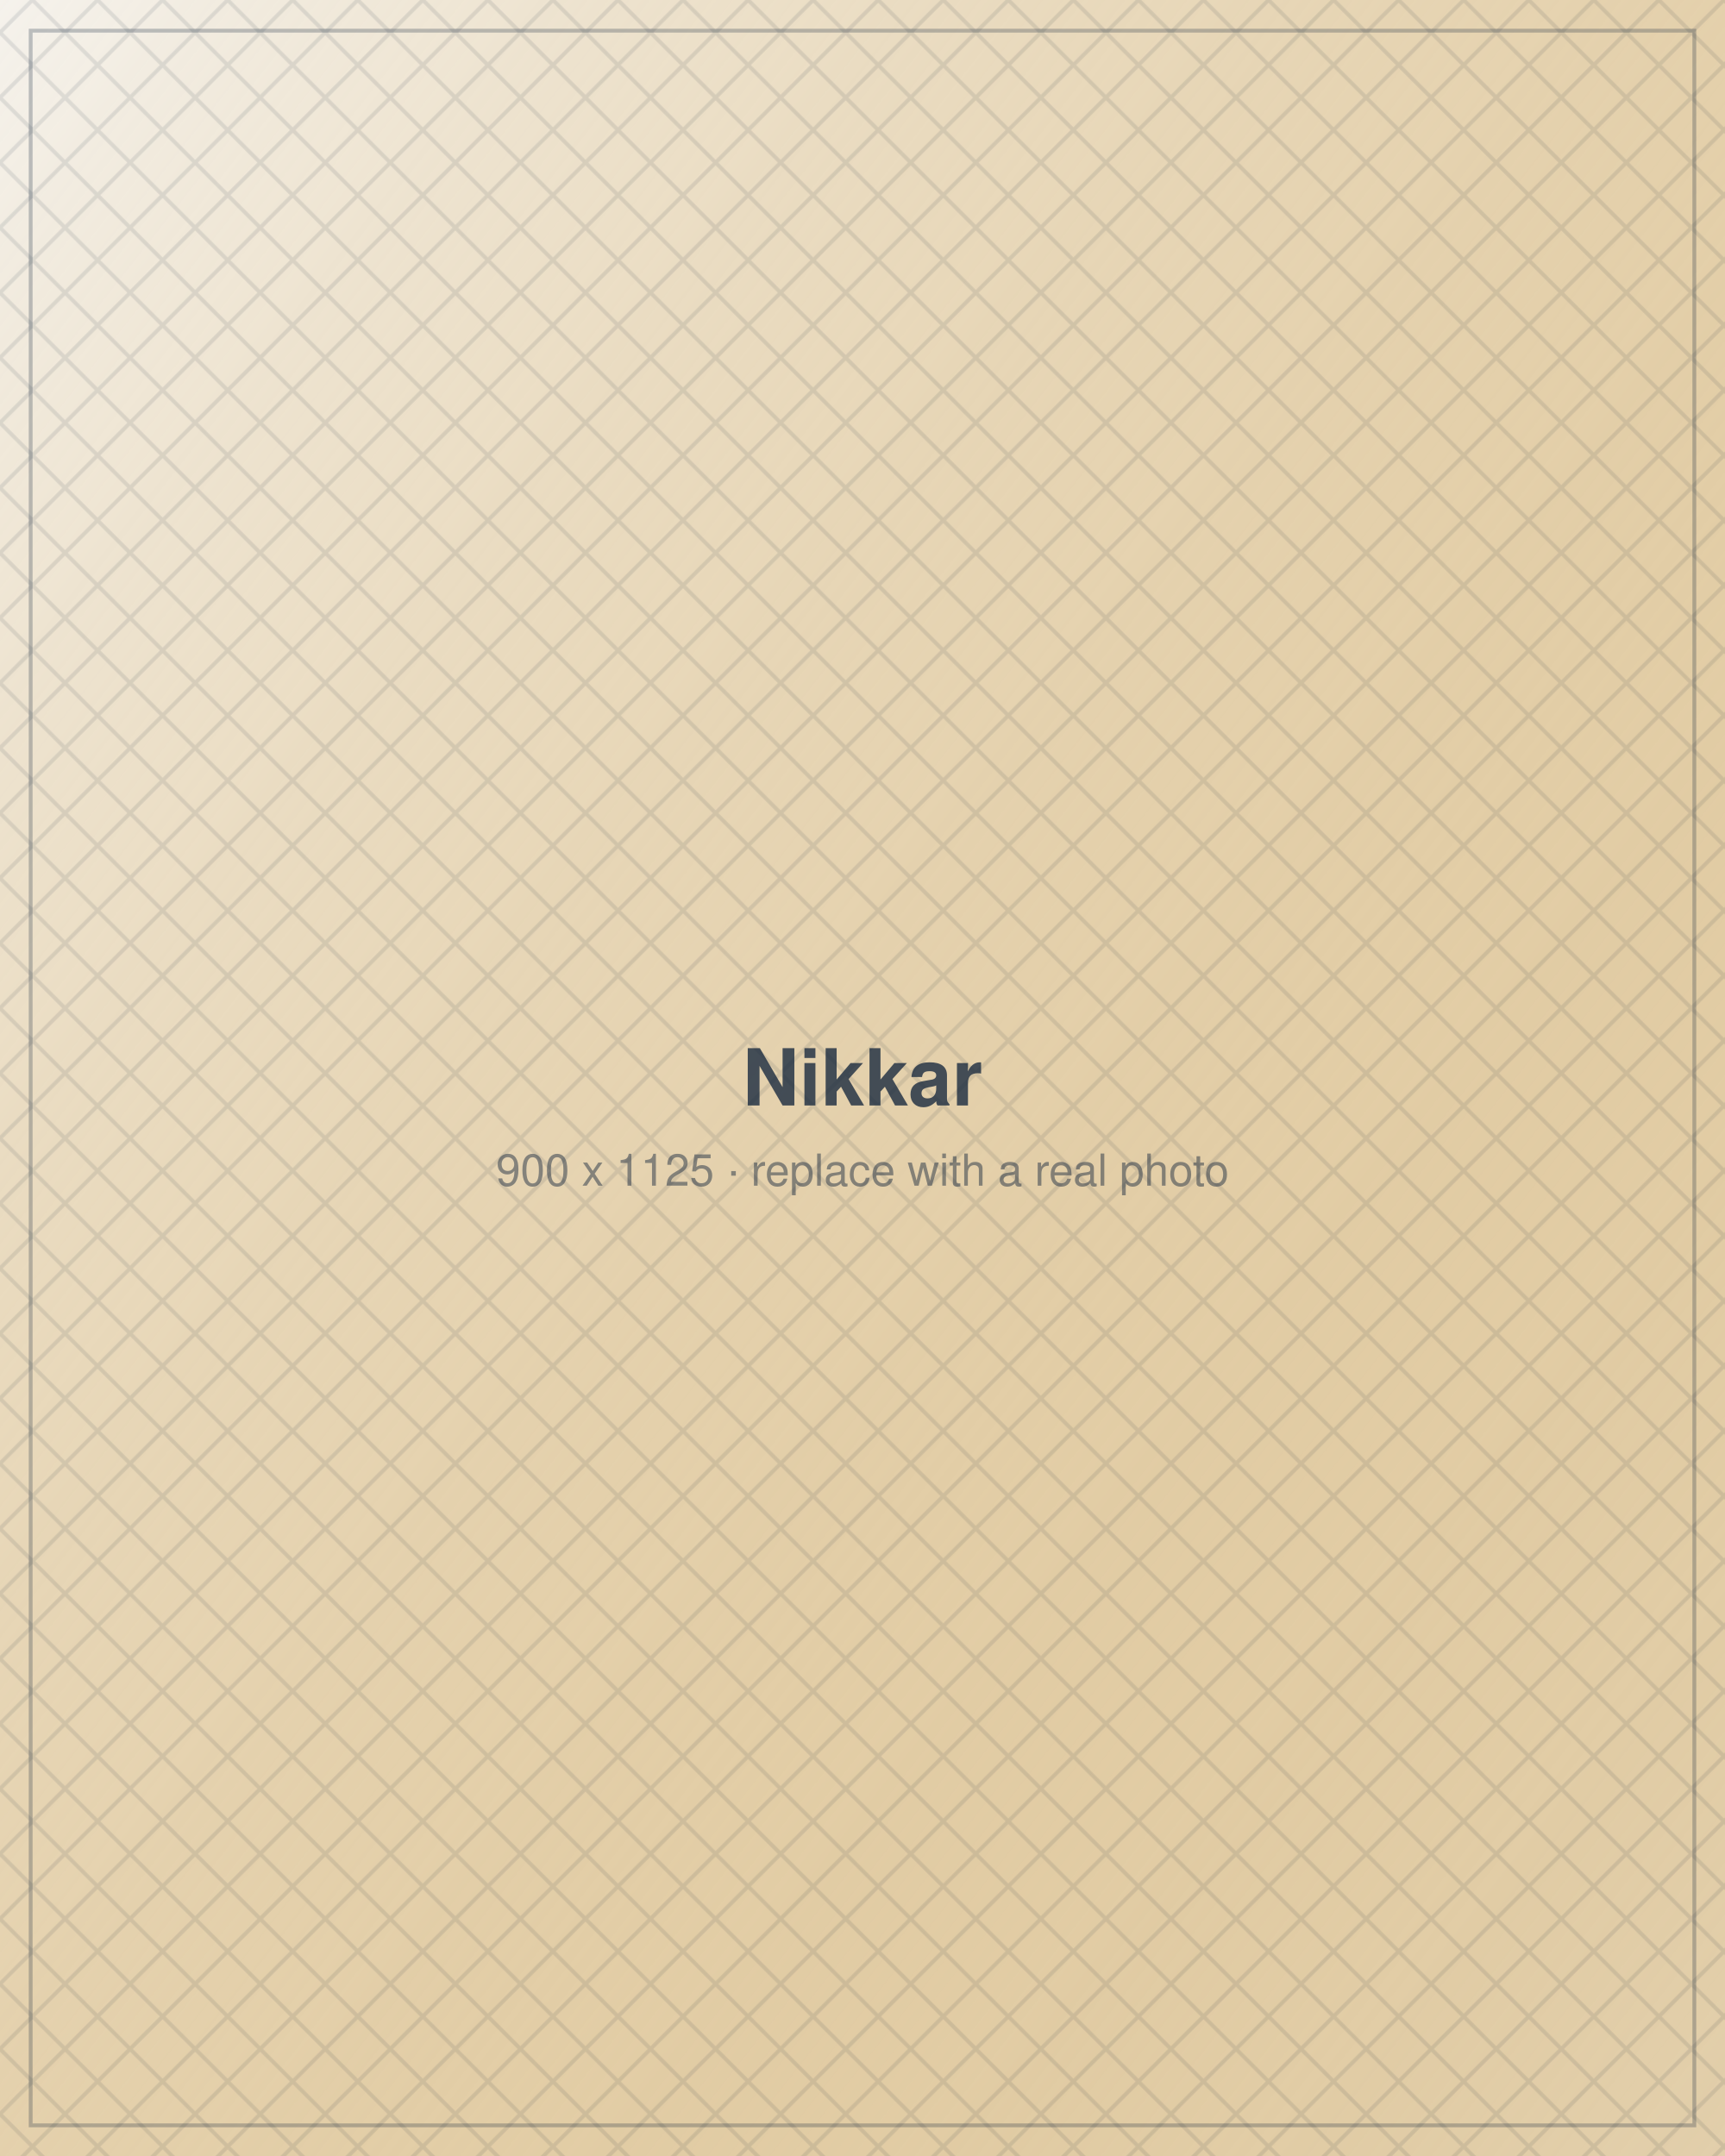
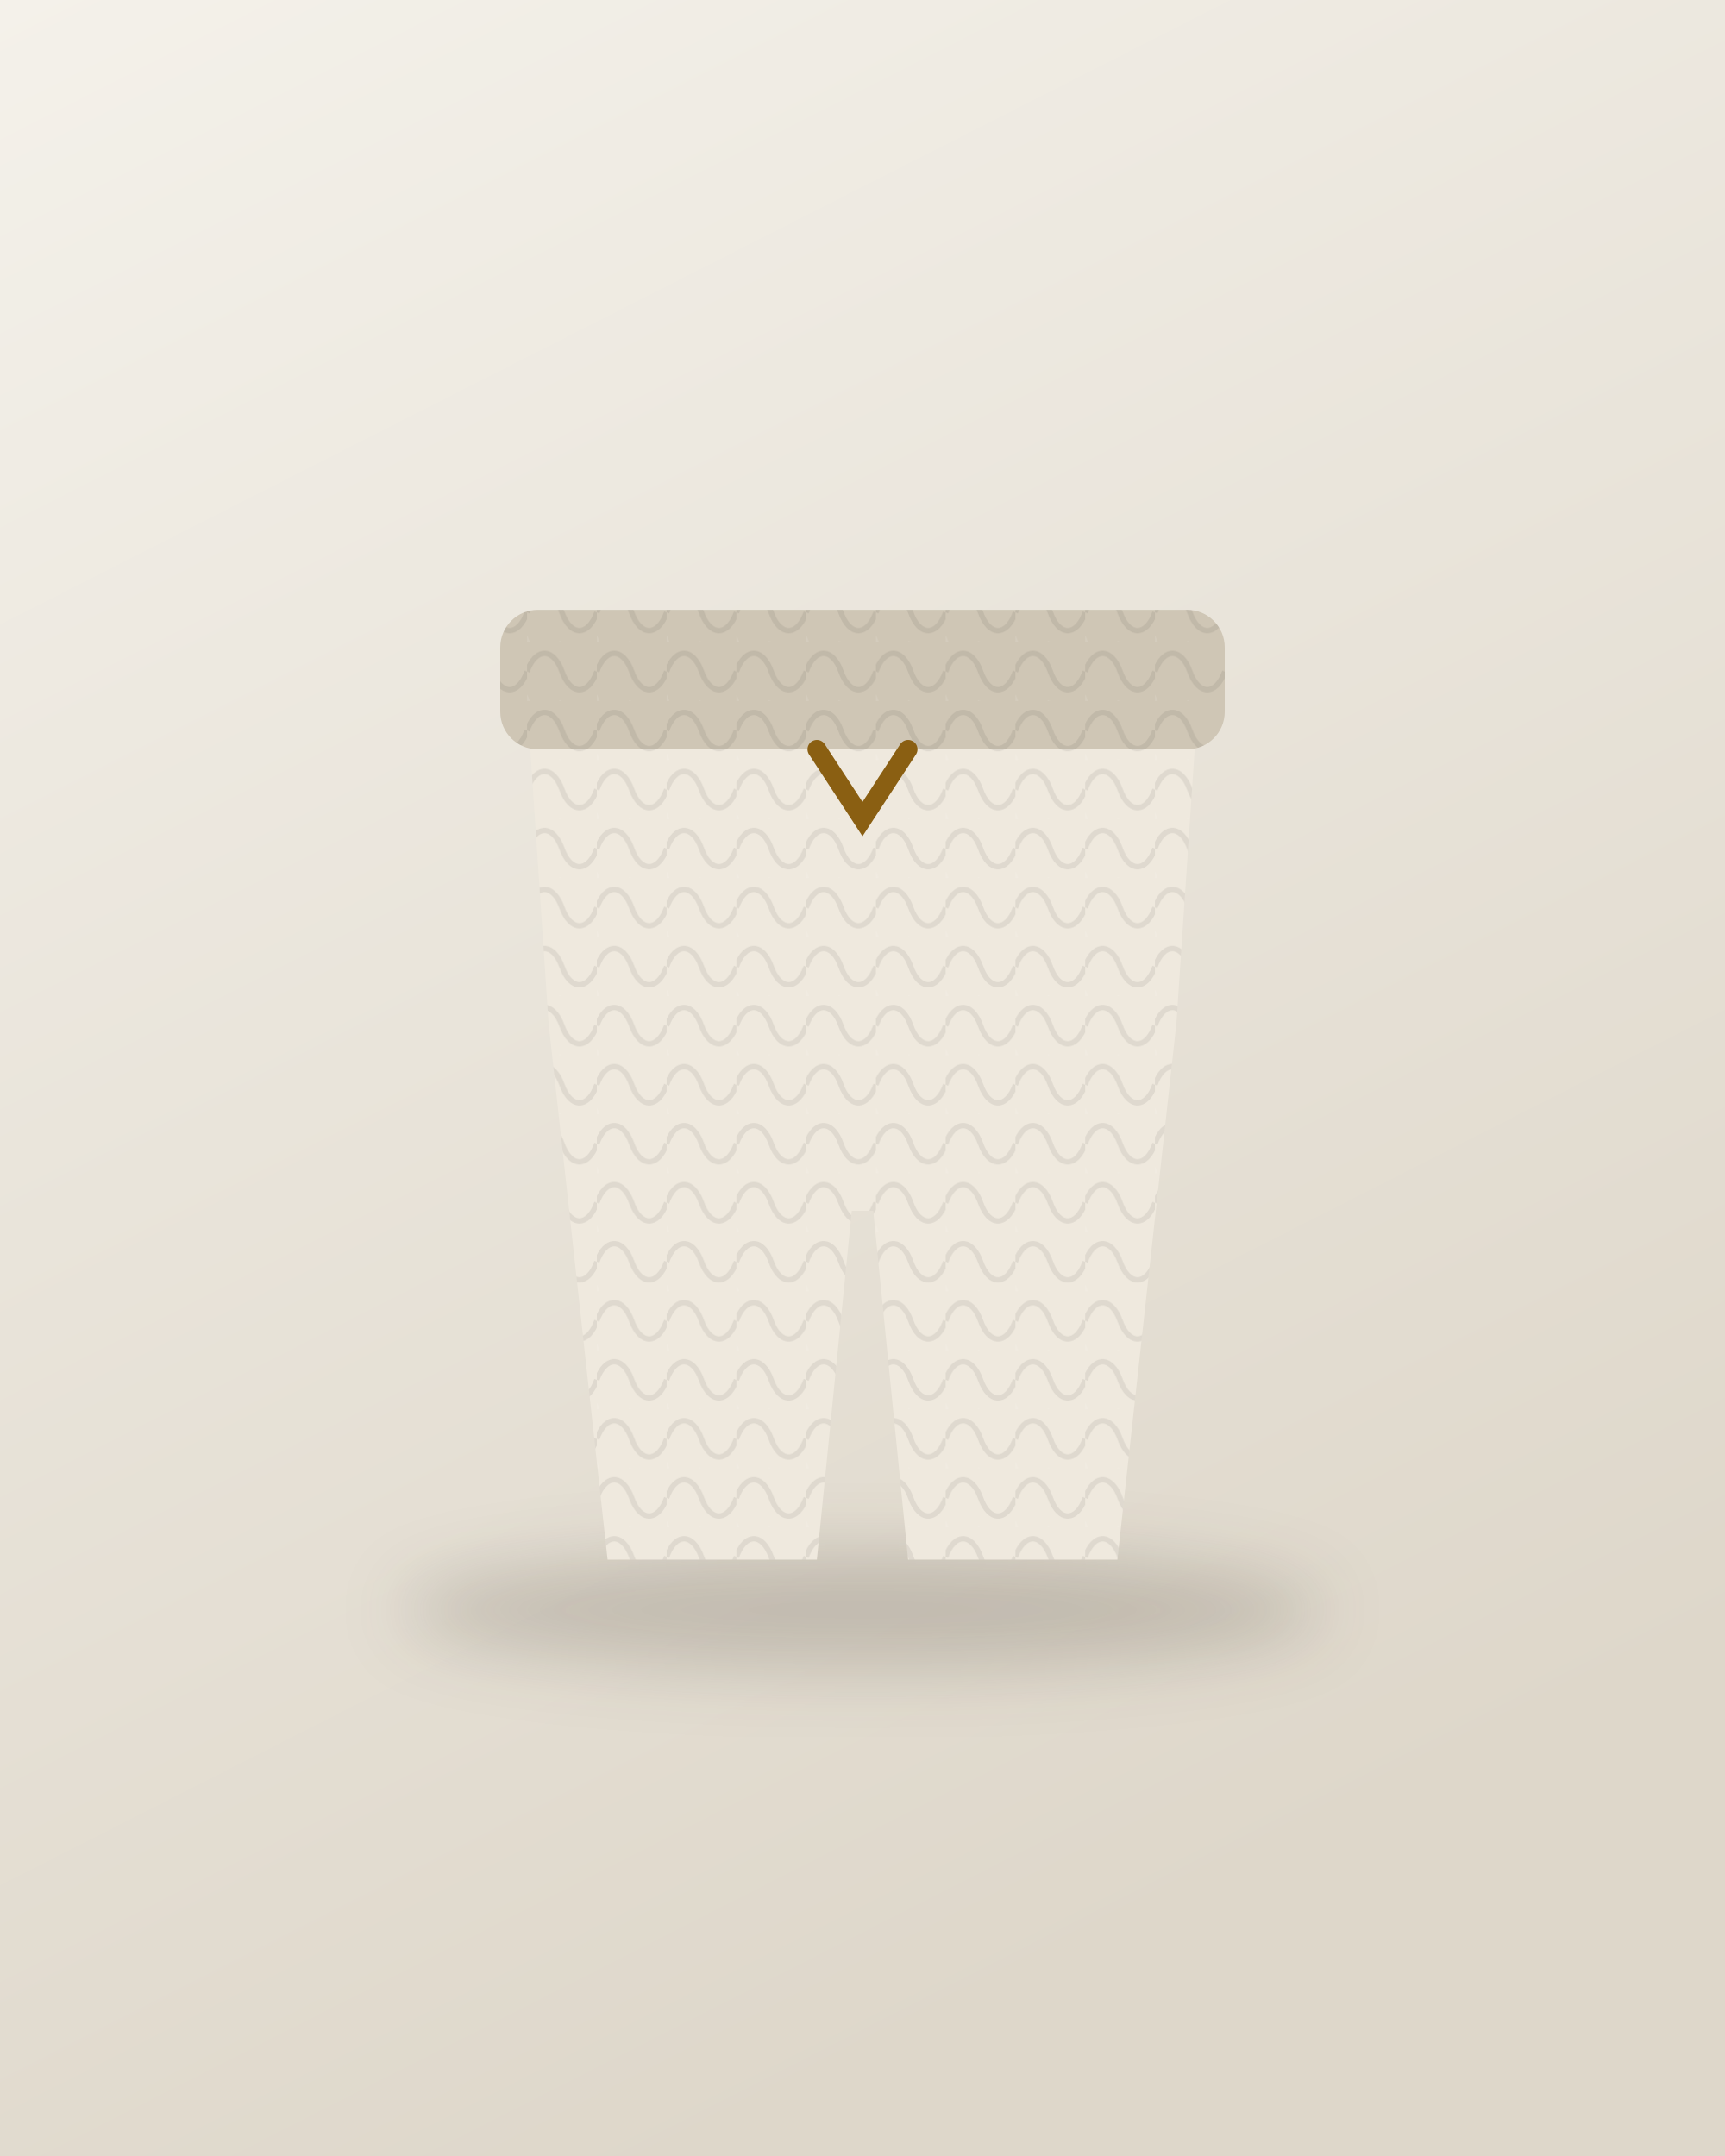
- <svg xmlns="http://www.w3.org/2000/svg" viewBox="0 0 900 1125" width="900" height="1125" role="img" aria-label="Nikkar placeholder image">
+ <svg xmlns="http://www.w3.org/2000/svg" viewBox="0 0 900 1125" width="900" height="1125" role="img" aria-label="Illustration of knee-length knitted nikkar in off-white">
  <defs>
-     <pattern id="knit" width="24" height="24" patternUnits="userSpaceOnUse" patternTransform="rotate(45)">
-       <path d="M0 12h24M12 0v24" stroke="#0E2038" stroke-opacity="0.10" stroke-width="2" />
+     <linearGradient id="bg" x1="0" y1="0" x2="0.4" y2="1">
+       <stop offset="0%" stop-color="#f4f1ea" />
+       <stop offset="100%" stop-color="#ded7ca" />
+     </linearGradient>
+     <pattern id="knit" width="26" height="22" patternUnits="userSpaceOnUse">
+       <path d="M0 11c3.2-9 9.8-9 13 0 3.2 9 9.8 9 13 0" fill="none" stroke="#000" stroke-opacity="0.07" stroke-width="2" />
+       <path d="M-13 22c3.2-9 9.8-9 13 0 3.2 9 9.8 9 13 0" fill="none" stroke="#fff" stroke-opacity="0.10" stroke-width="2" />
    </pattern>
-     <linearGradient id="fade" x1="0" y1="0" x2="1" y2="1">
-       <stop offset="0%" stop-color="#F5F2EC" />
-       <stop offset="100%" stop-color="#C8912B" stop-opacity="0.35" />
-     </linearGradient>
+     <filter id="soft" x="-30%" y="-60%" width="160%" height="220%">
+       <feGaussianBlur stdDeviation="18" />
+     </filter>
  </defs>
-   <rect width="900" height="1125" fill="url(#fade)" />
-   <rect width="900" height="1125" fill="url(#knit)" />
-   <rect x="16" y="16" width="868" height="1093" fill="none" stroke="#0E2038" stroke-opacity="0.25" stroke-width="2" />
-   <text x="50%" y="50%" fill="#0E2038" fill-opacity="0.75" font-family="Segoe UI, Helvetica, Arial, sans-serif" font-size="41" font-weight="600" text-anchor="middle" dominant-baseline="middle">Nikkar</text>
-   <text x="50%" y="611" fill="#0E2038" fill-opacity="0.45" font-family="Segoe UI, Helvetica, Arial, sans-serif" font-size="23" text-anchor="middle" dominant-baseline="middle">900 x 1125 · replace with a real photo</text>
+   <rect width="900" height="1125" fill="url(#bg)" />
+   <ellipse cx="450" cy="840" rx="240" ry="30" fill="#3b3226" opacity="0.20" filter="url(#soft)" />
+   <g transform="translate(275 365.8) scale(1.4)">
+     <path d="M0 0H250L242 120L220 320 H142 L129 190L121 190L108 320 H30 L8 120Z" fill="#efe9de" />
+     <path d="M0 0H250L242 120L220 320 H142 L129 190L121 190L108 320 H30 L8 120Z" fill="url(#knit)" />
+     <rect x="-10" y="-34" width="270" height="52" rx="14" fill="#cfc6b5" />
+     <rect x="-10" y="-34" width="270" height="52" rx="14" fill="url(#knit)" />
+     <path d="M108 18l17 26 17-26" fill="none" stroke="#8a5f12" stroke-width="7" stroke-linecap="round" />
+   </g>
</svg>
